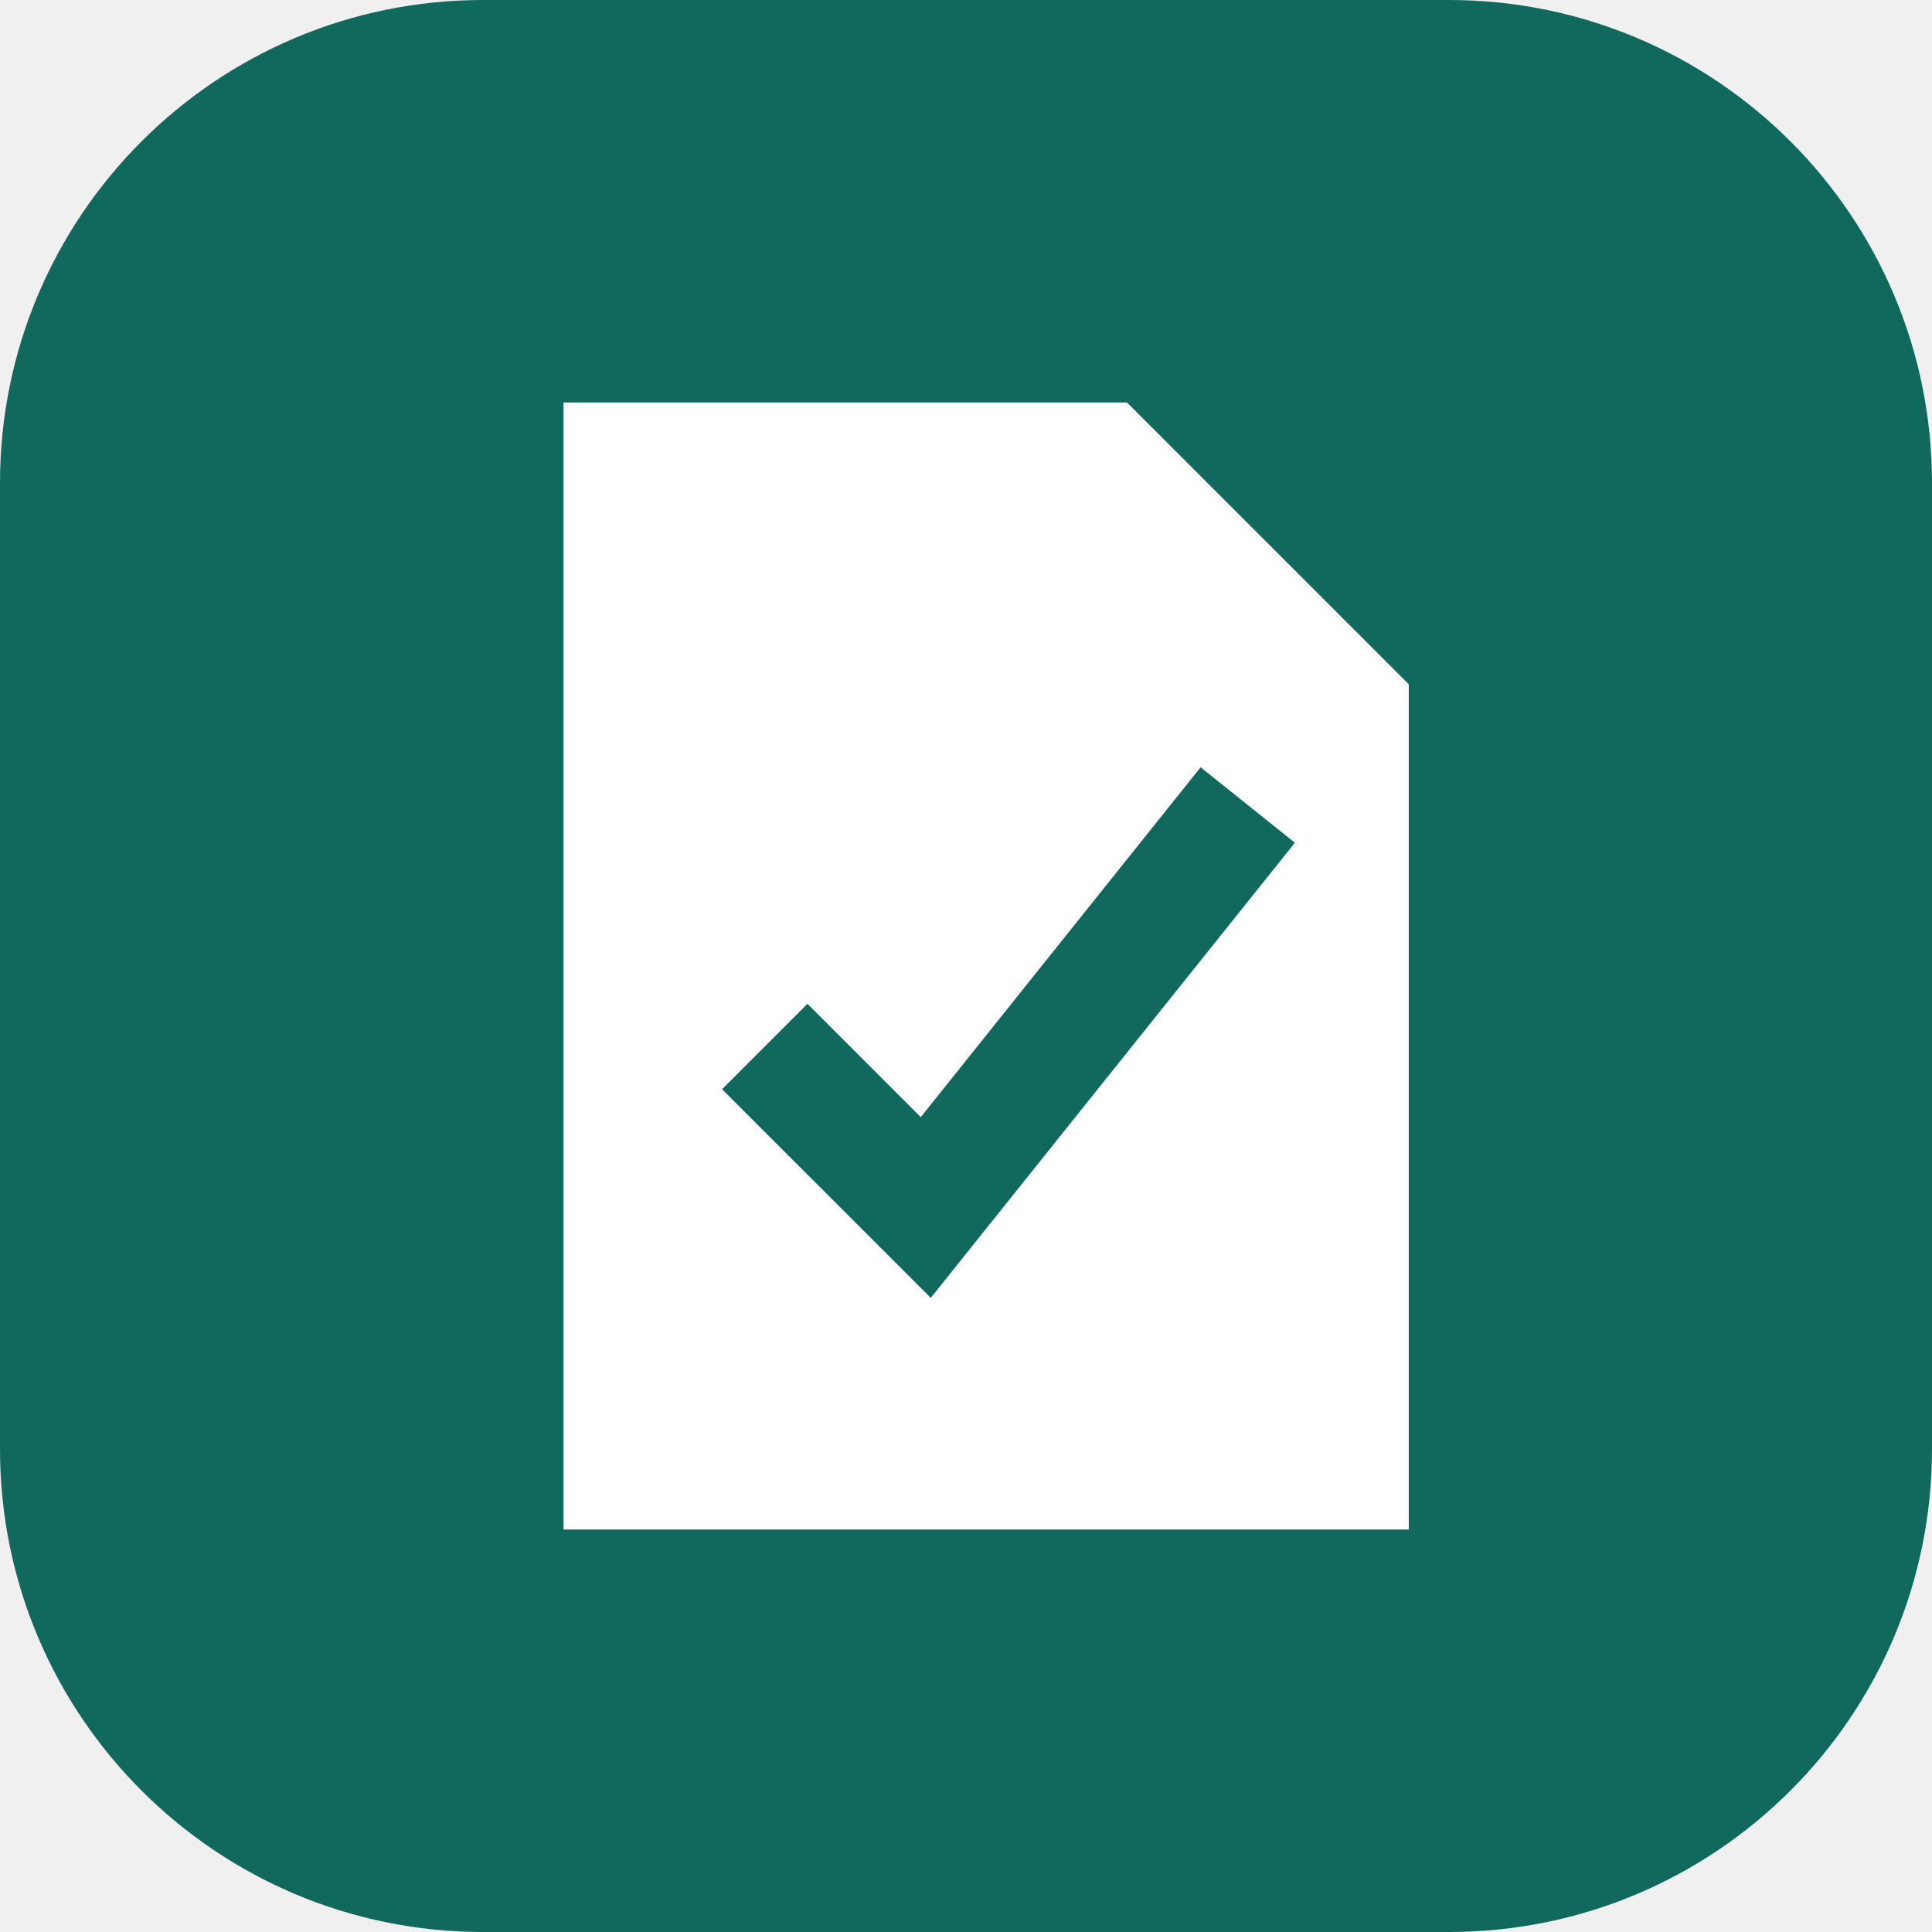
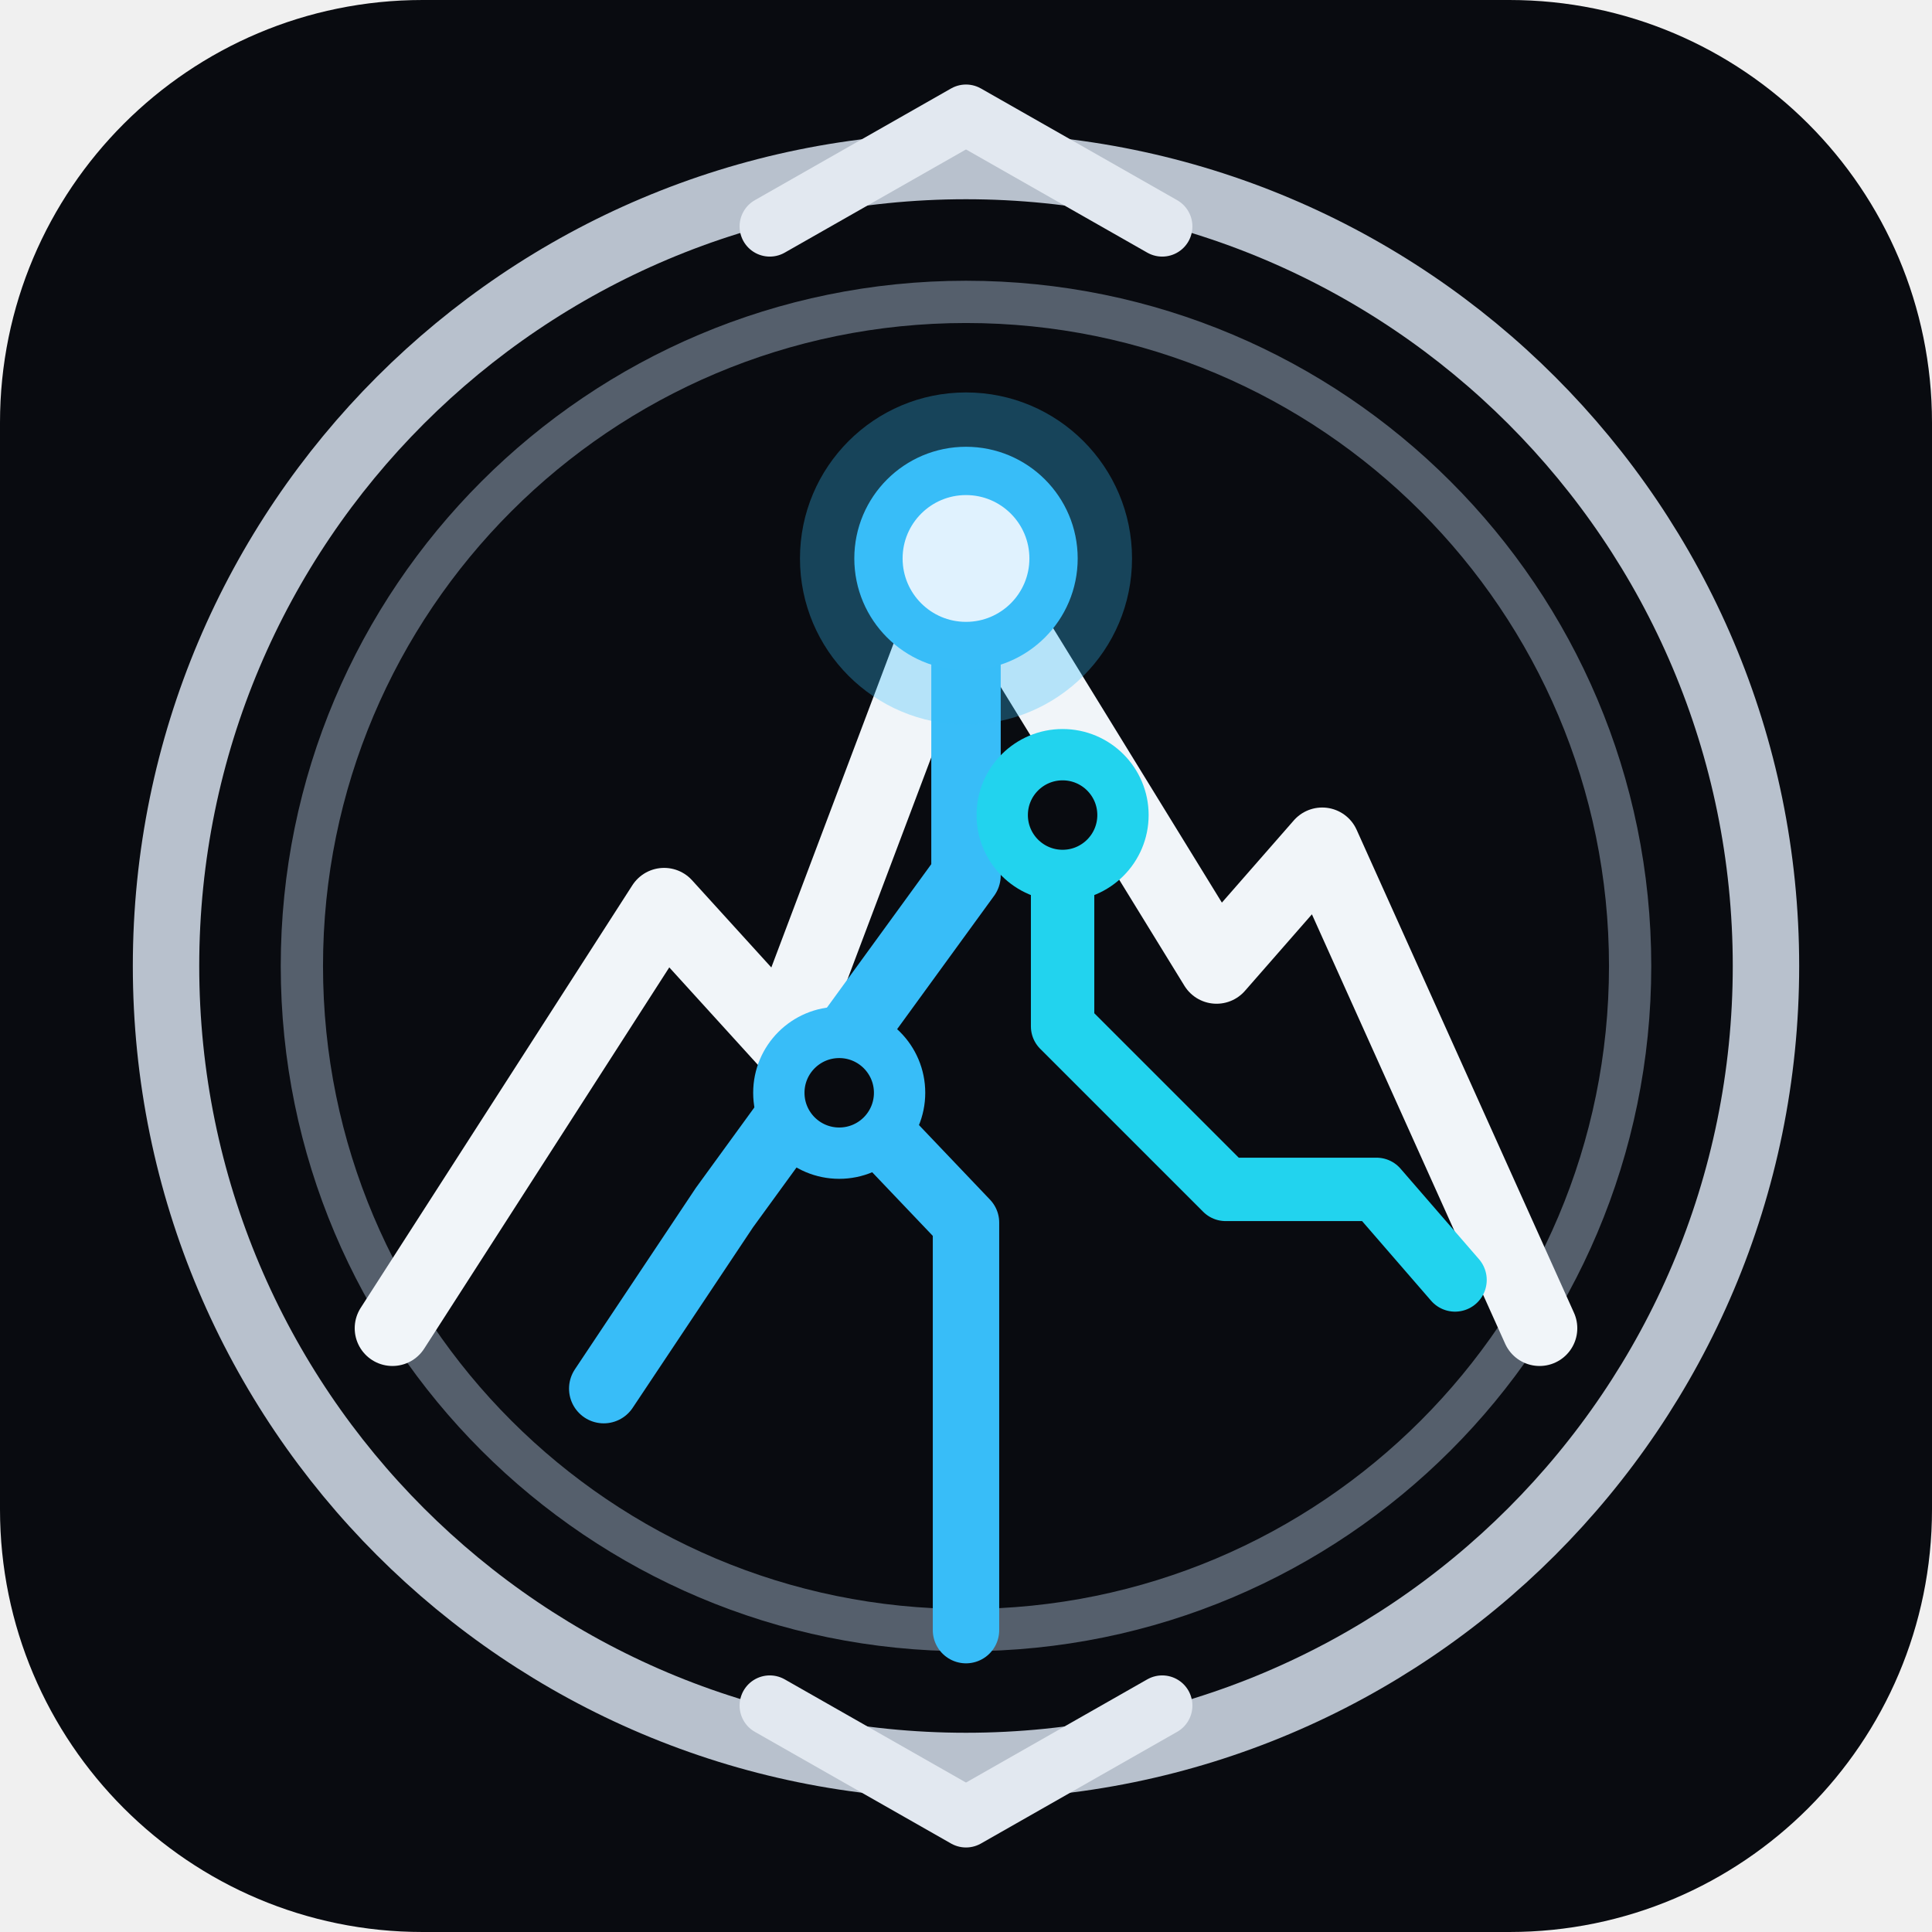
- <svg xmlns="http://www.w3.org/2000/svg" viewBox="0 0 48 48">
-   <rect width="48" height="48" rx="12" fill="#11695e" />
-   <path d="M14 10h14l7 7v21H14z" fill="white" />
-   <path d="m19 26 4 4 8-10" fill="none" stroke="#11695e" stroke-width="3" />
+ <svg xmlns="http://www.w3.org/2000/svg" viewBox="0 0 64 64" fill="none">
+   <rect width="64" height="64" rx="14" fill="#090b10" />
+   <circle cx="32" cy="32" r="26.5" stroke="#cbd5e1" stroke-width="2.2" stroke-opacity="0.9" />
+   <path d="M25.5 7.5 32 3.8l6.5 3.7M25.5 56.5 32 60.2l6.5-3.7" stroke="#e2e8f0" stroke-width="2" stroke-linecap="round" stroke-linejoin="round" />
+   <circle cx="32" cy="32" r="22" stroke="#94a3b8" stroke-width="1.4" stroke-opacity="0.55" />
+   <path d="M13 44 22 30l4 4.4L32 18.5l8.3 13.5 3.5-4 7.2 16" stroke="#f1f5f9" stroke-width="2.5" stroke-linecap="round" stroke-linejoin="round" />
+   <path d="M32 18.5V29l-8 11-4 6" stroke="#38bdf8" stroke-width="2.3" stroke-linecap="round" stroke-linejoin="round" />
+   <path d="M32 54V40.5l-4-4.2" stroke="#38bdf8" stroke-width="2.2" stroke-linecap="round" stroke-linejoin="round" />
+   <path d="M35.2 27v7l5.4 5.4h5l2.6 3" stroke="#22d3ee" stroke-width="2.1" stroke-linecap="round" stroke-linejoin="round" />
+   <circle cx="27.8" cy="36.2" r="2" fill="#090b10" stroke="#38bdf8" stroke-width="1.7" />
+   <circle cx="35.2" cy="27" r="2" fill="#090b10" stroke="#22d3ee" stroke-width="1.7" />
+   <circle cx="32" cy="18.5" r="5.5" fill="#38bdf8" fill-opacity="0.32" />
+   <circle cx="32" cy="18.5" r="2.9" fill="#e0f2fe" stroke="#38bdf8" stroke-width="1.6" />
</svg>
